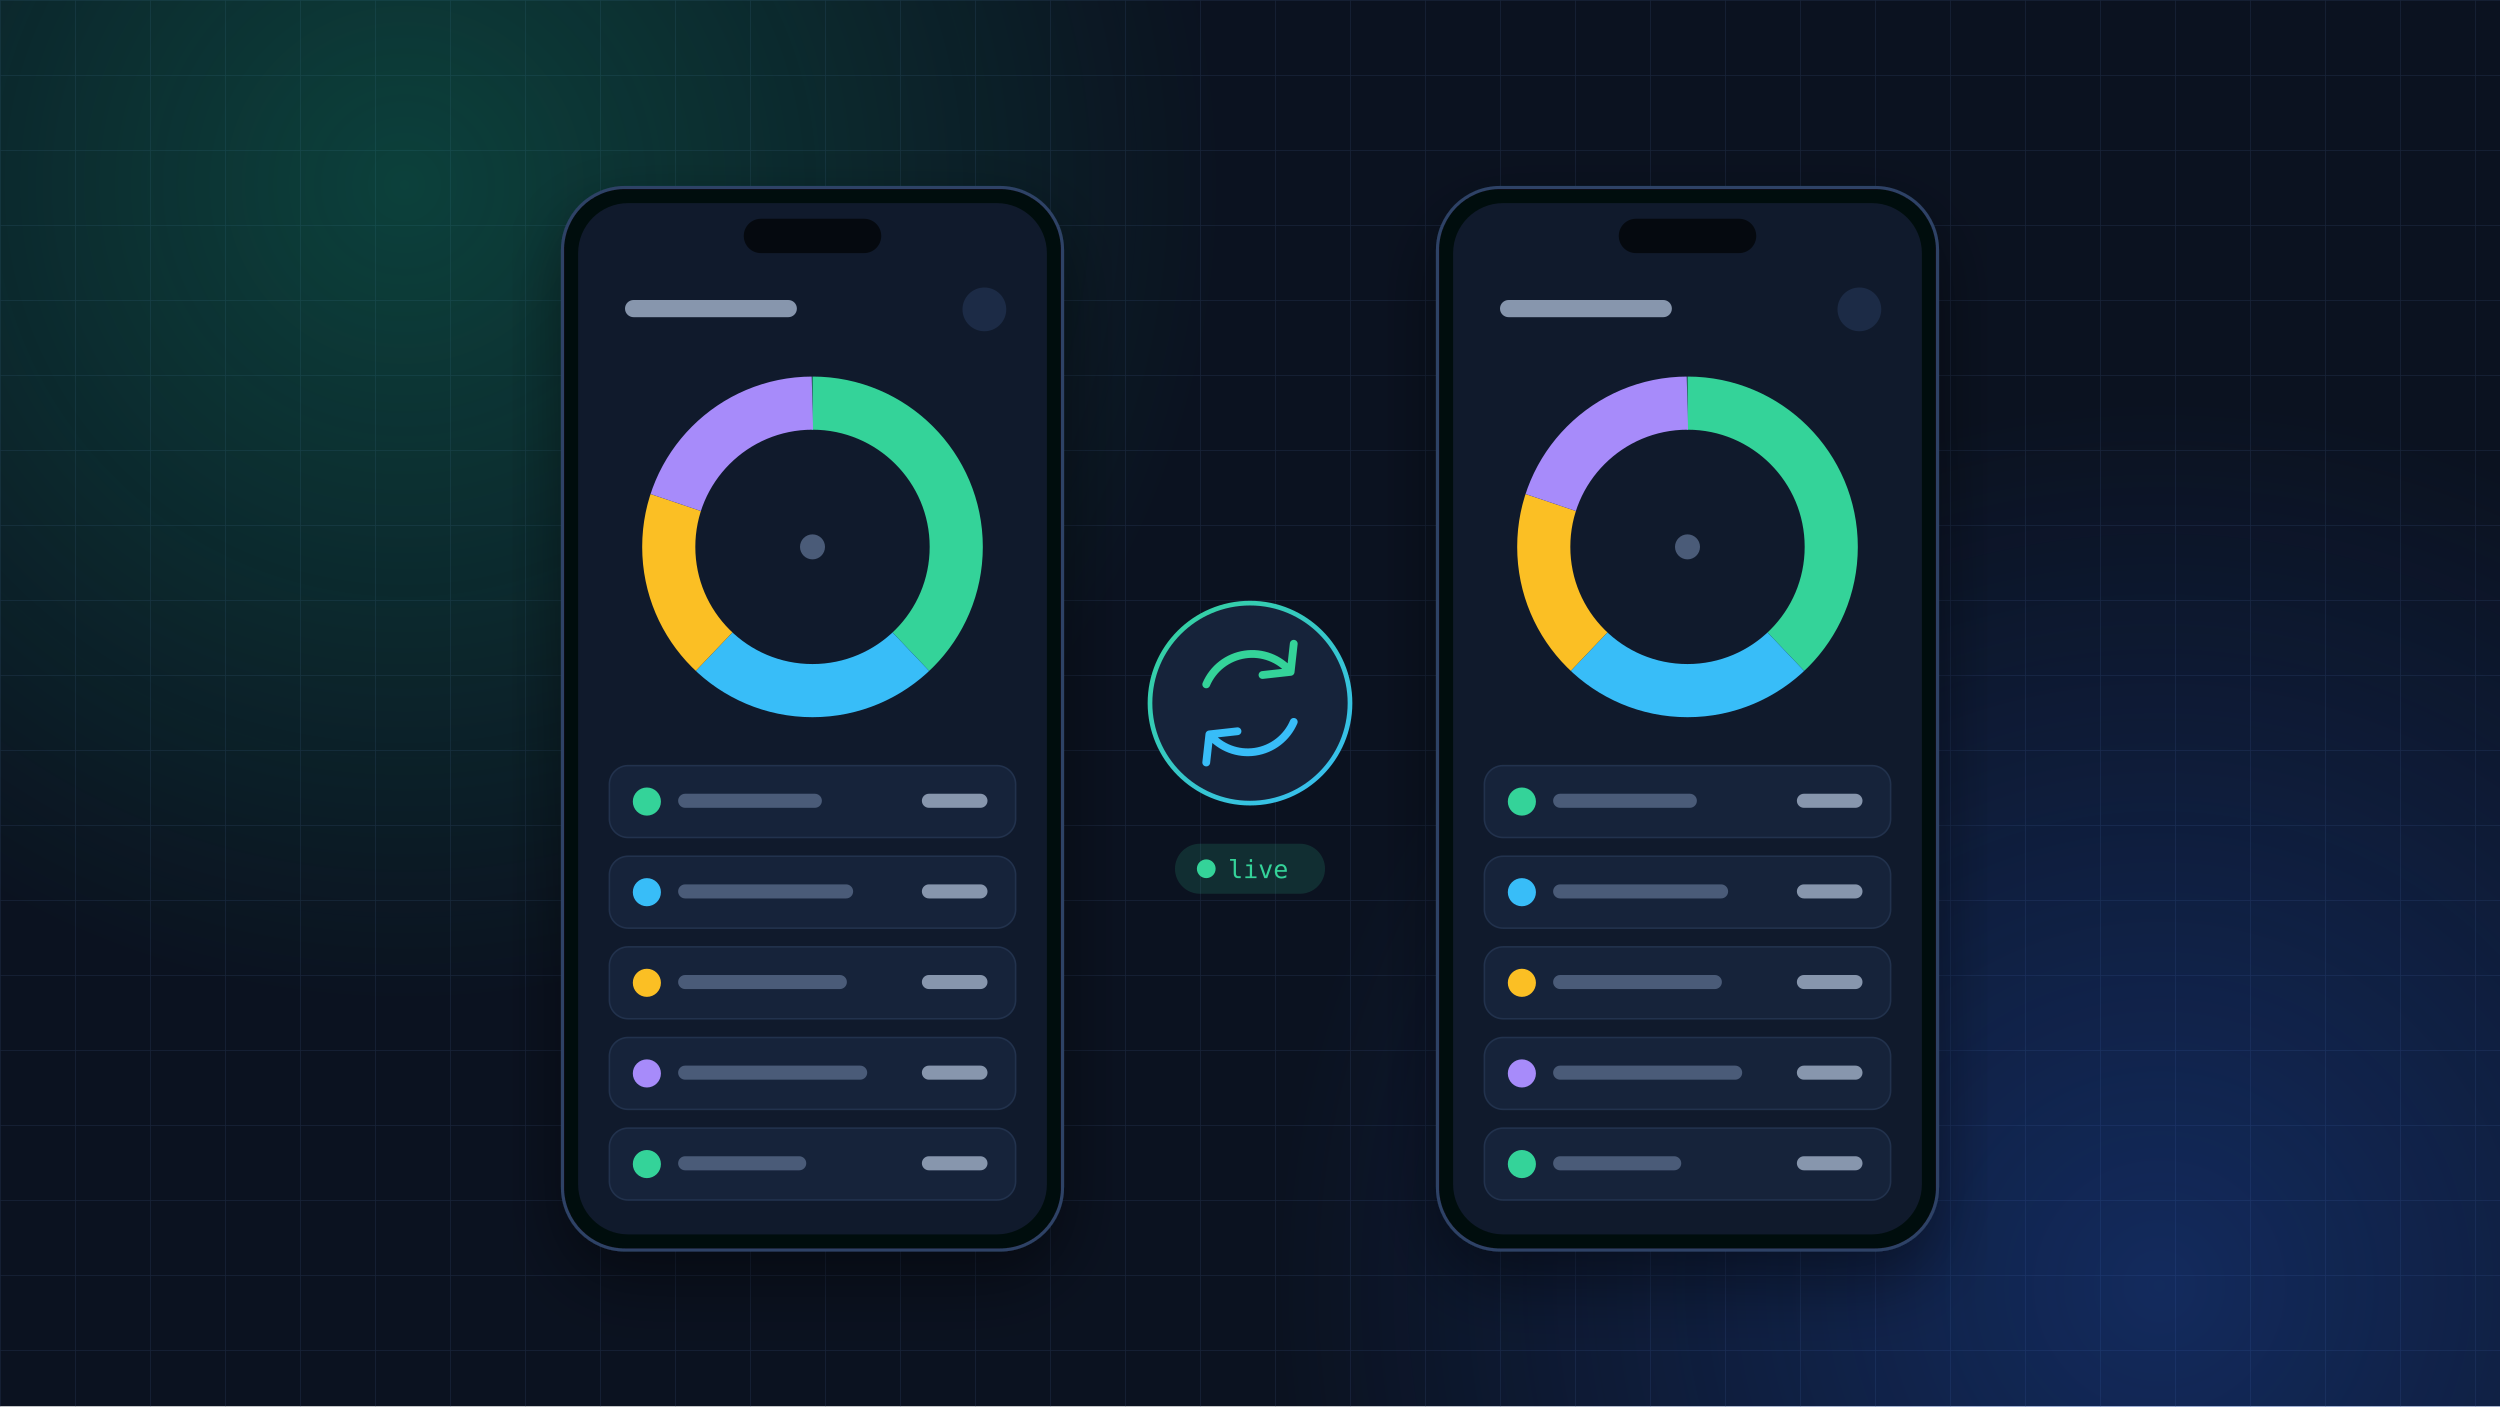
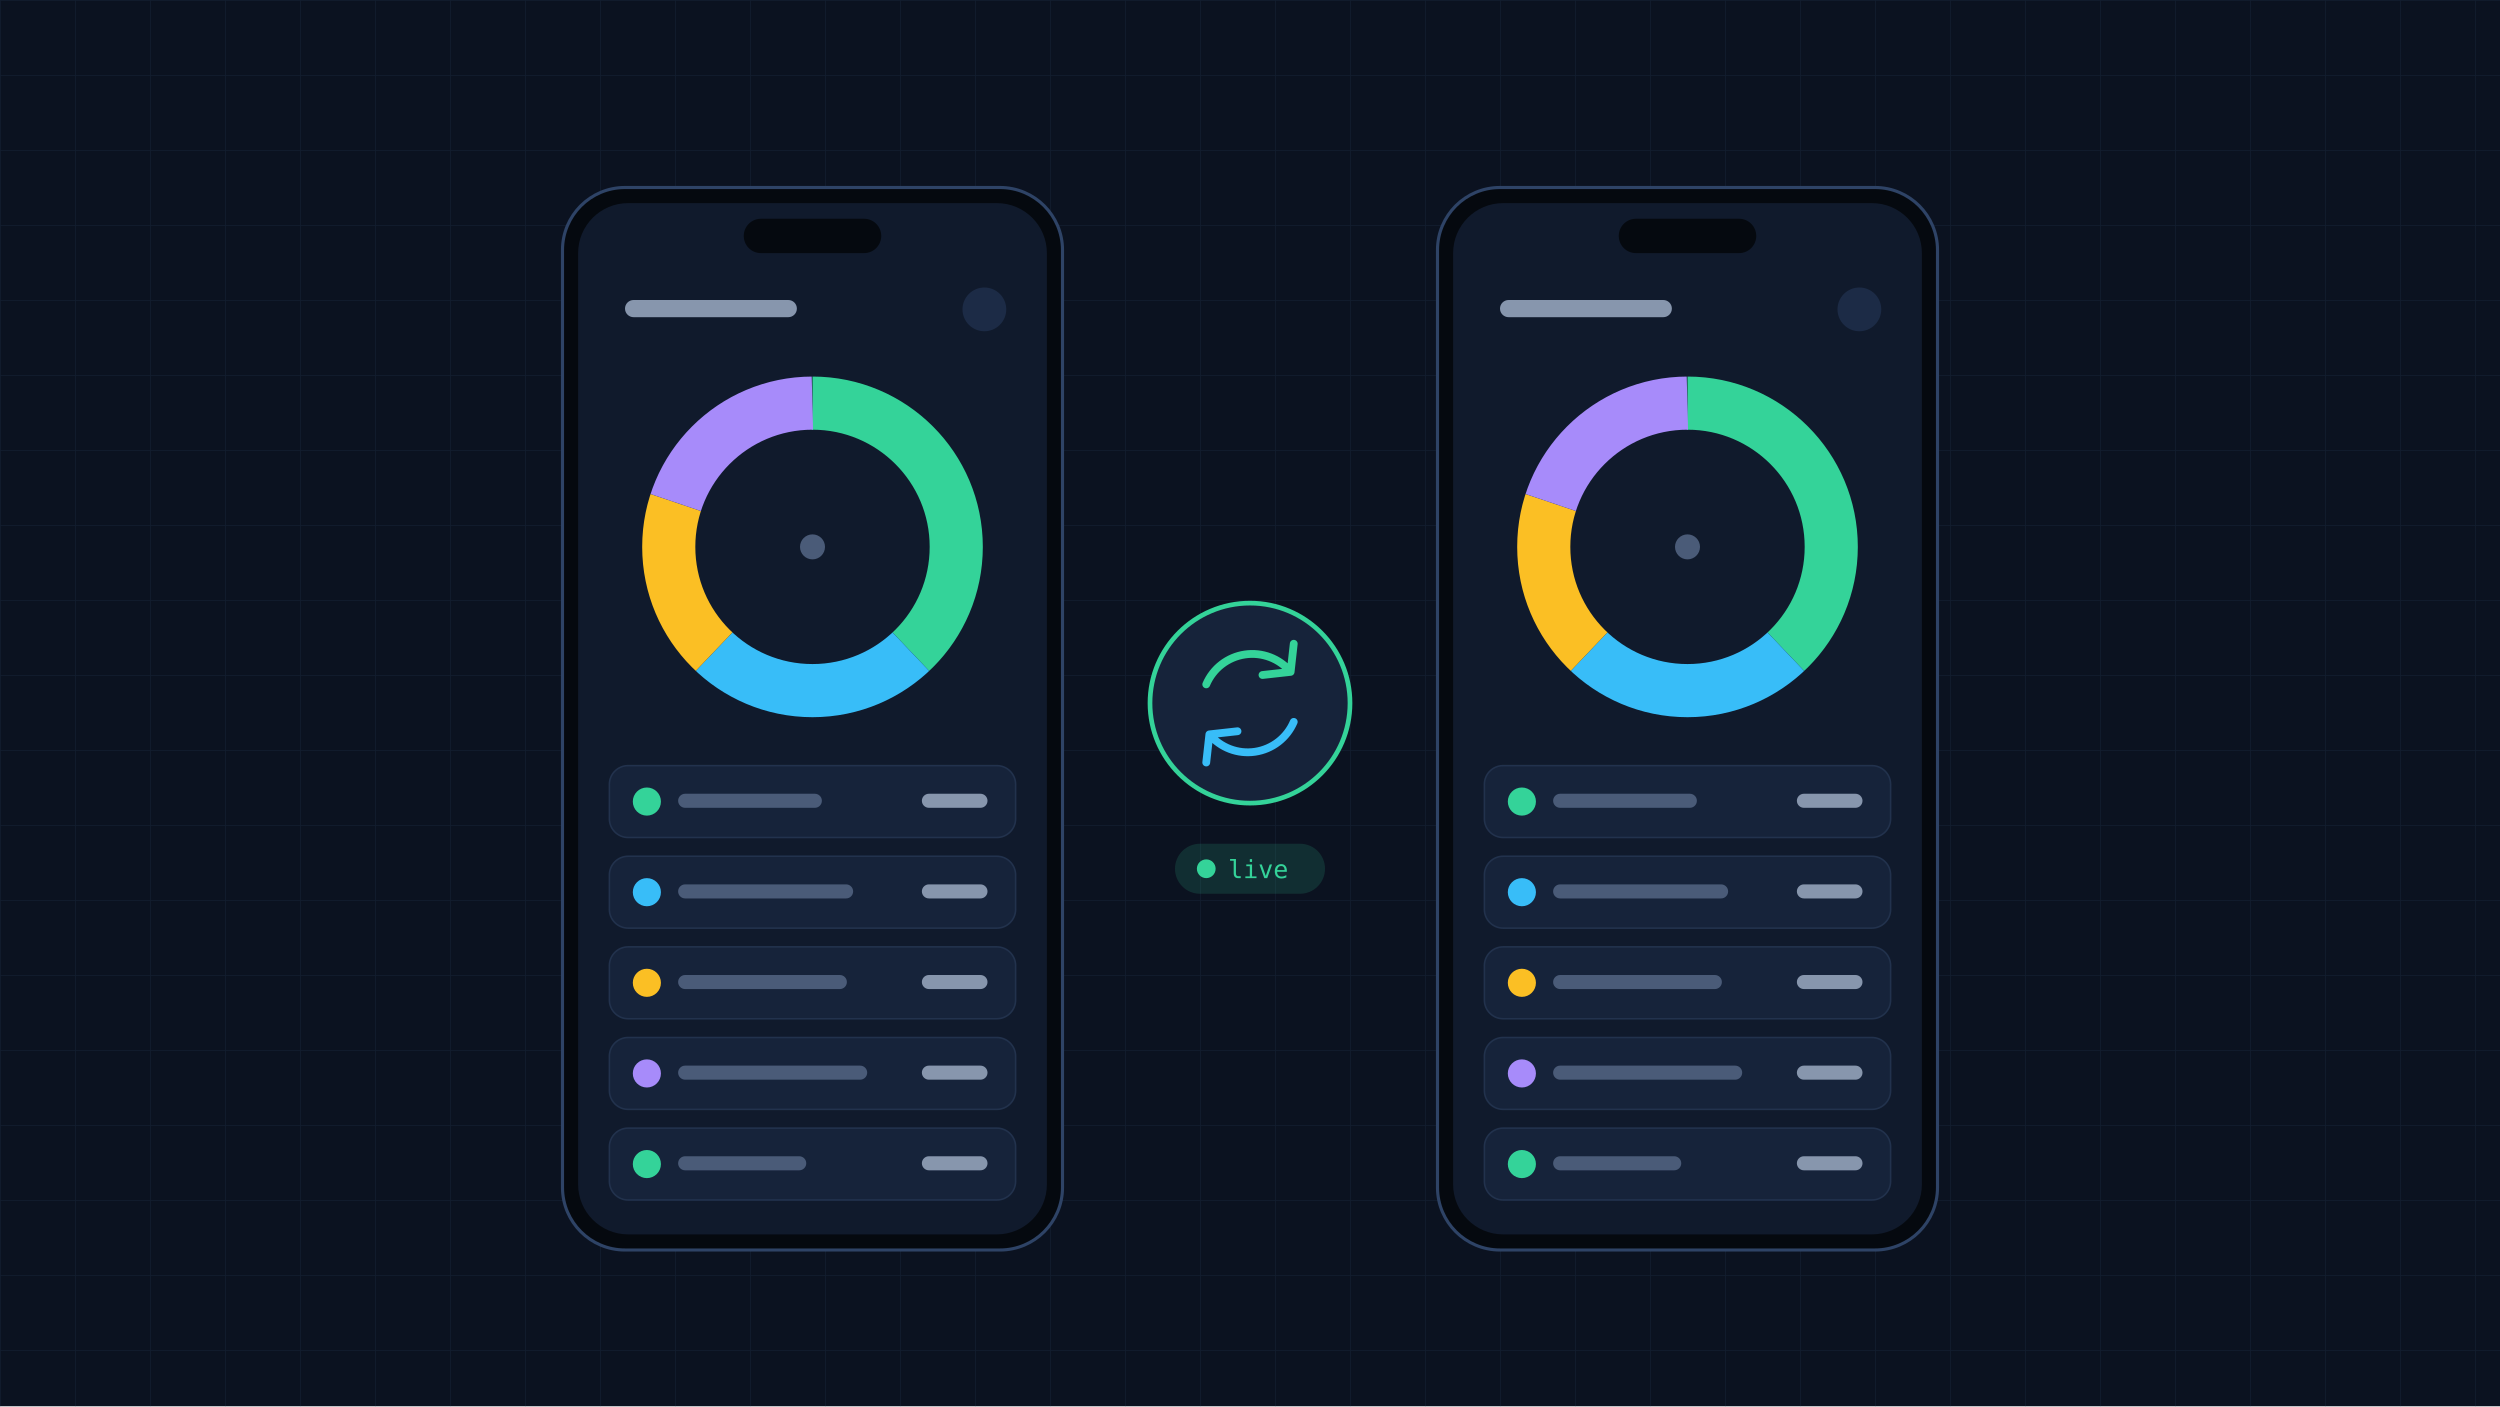
<svg xmlns="http://www.w3.org/2000/svg" width="1600" height="900" viewBox="0 0 1600 900">
  <defs>
-     <linearGradient id="grad" x1="0" y1="0" x2="1" y2="1">
+     <linearGradient id="grad">
      <stop offset="0" stop-color="#34D399" />
-       <stop offset="1" stop-color="#38BDF8" />
+       <stop offset="1" stop-color="#34D399" />
    </linearGradient>
-     <linearGradient id="gradH" x1="0" y1="0" x2="1" y2="0">
+     <linearGradient id="gradH">
      <stop offset="0" stop-color="#34D399" />
-       <stop offset="1" stop-color="#38BDF8" />
+       <stop offset="1" stop-color="#34D399" />
    </linearGradient>
    <linearGradient id="fadeDown" x1="0" y1="0" x2="0" y2="1">
      <stop offset="0" stop-color="#34D399" stop-opacity="0.35" />
      <stop offset="1" stop-color="#34D399" stop-opacity="0" />
    </linearGradient>
    <linearGradient id="fadeDownBlue" x1="0" y1="0" x2="0" y2="1">
      <stop offset="0" stop-color="#38BDF8" stop-opacity="0.35" />
      <stop offset="1" stop-color="#38BDF8" stop-opacity="0" />
    </linearGradient>
    <radialGradient id="glowG">
      <stop offset="0" stop-color="#10B981" stop-opacity="0.28" />
      <stop offset="1" stop-color="#10B981" stop-opacity="0" />
    </radialGradient>
    <radialGradient id="glowB">
      <stop offset="0" stop-color="#2563EB" stop-opacity="0.30" />
      <stop offset="1" stop-color="#2563EB" stop-opacity="0" />
    </radialGradient>
    <pattern id="grid" width="48" height="48" patternUnits="userSpaceOnUse">
      <path d="M48 0H0V48" fill="none" stroke="#22324D" stroke-width="1" />
    </pattern>
    <filter id="shadow" x="-10%" y="-10%" width="120%" height="130%">
      <feDropShadow dx="0" dy="18" stdDeviation="22" flood-color="#000" flood-opacity="0.45" />
    </filter>
  </defs>
  <rect x="0" y="0" width="1600" height="900" fill="#0B1220" />
-   <rect x="0" y="0" width="1600" height="900" fill="url(#grid)" opacity="0.55" />
-   <circle cx="260" cy="120" r="520" fill="url(#glowG)" />
-   <circle cx="1380" cy="820" r="560" fill="url(#glowB)" />
+   <rect x="0" y="0" width="1600" height="900" fill="url(#grid)" opacity="0.35" />
  <g>
-     <rect x="360" y="120" width="320" height="680" rx="40" fill="#05090F" stroke="#2E4366" stroke-width="2" filter="url(#shadow)" />
+     <rect x="360" y="120" width="320" height="680" rx="40" fill="#05090F" stroke="#2E4366" stroke-width="2" />
    <rect x="370" y="130" width="300" height="660" rx="32" fill="#101A2C" />
    <rect x="476" y="140" width="88" height="22" rx="11" fill="#05090F" />
    <rect x="400" y="192" width="110" height="11" rx="5.5" fill="#8796AD" />
    <circle cx="630" cy="198" r="14" fill="#1C2B46" />
    <circle cx="520" cy="350" r="92" fill="none" stroke="#34D399" stroke-width="34" stroke-dasharray="219.7 578.1" stroke-dashoffset="0.0" transform="rotate(-90 520 350)" />
    <circle cx="520" cy="350" r="92" fill="none" stroke="#38BDF8" stroke-width="34" stroke-dasharray="138.7 578.1" stroke-dashoffset="-219.7" transform="rotate(-90 520 350)" />
    <circle cx="520" cy="350" r="92" fill="none" stroke="#FBBF24" stroke-width="34" stroke-dasharray="104.0 578.1" stroke-dashoffset="-358.4" transform="rotate(-90 520 350)" />
    <circle cx="520" cy="350" r="92" fill="none" stroke="#A78BFA" stroke-width="34" stroke-dasharray="115.6 578.1" stroke-dashoffset="-462.4" transform="rotate(-90 520 350)" />
    <circle cx="520" cy="350" r="8" fill="#4A5B78" />
    <g>
      <rect x="390" y="490" width="260" height="46" rx="12" fill="#16233A" stroke="#22324D" />
      <circle cx="414" cy="513" r="9" fill="#34D399" />
      <rect x="434" y="508" width="92" height="9" rx="4.5" fill="#4A5B78" />
      <rect x="590" y="508" width="42" height="9" rx="4.5" fill="#8796AD" />
    </g>
    <g>
      <rect x="390" y="548" width="260" height="46" rx="12" fill="#16233A" stroke="#22324D" />
      <circle cx="414" cy="571" r="9" fill="#38BDF8" />
      <rect x="434" y="566" width="112" height="9" rx="4.5" fill="#4A5B78" />
      <rect x="590" y="566" width="42" height="9" rx="4.5" fill="#8796AD" />
    </g>
    <g>
      <rect x="390" y="606" width="260" height="46" rx="12" fill="#16233A" stroke="#22324D" />
      <circle cx="414" cy="629" r="9" fill="#FBBF24" />
      <rect x="434" y="624" width="108" height="9" rx="4.5" fill="#4A5B78" />
      <rect x="590" y="624" width="42" height="9" rx="4.5" fill="#8796AD" />
    </g>
    <g>
      <rect x="390" y="664" width="260" height="46" rx="12" fill="#16233A" stroke="#22324D" />
      <circle cx="414" cy="687" r="9" fill="#A78BFA" />
      <rect x="434" y="682" width="121" height="9" rx="4.5" fill="#4A5B78" />
      <rect x="590" y="682" width="42" height="9" rx="4.5" fill="#8796AD" />
    </g>
    <g>
      <rect x="390" y="722" width="260" height="46" rx="12" fill="#16233A" stroke="#22324D" />
      <circle cx="414" cy="745" r="9" fill="#34D399" />
      <rect x="434" y="740" width="82" height="9" rx="4.5" fill="#4A5B78" />
      <rect x="590" y="740" width="42" height="9" rx="4.5" fill="#8796AD" />
    </g>
  </g>
  <g>
-     <rect x="920" y="120" width="320" height="680" rx="40" fill="#05090F" stroke="#2E4366" stroke-width="2" filter="url(#shadow)" />
+     <rect x="920" y="120" width="320" height="680" rx="40" fill="#05090F" stroke="#2E4366" stroke-width="2" />
    <rect x="930" y="130" width="300" height="660" rx="32" fill="#101A2C" />
    <rect x="1036" y="140" width="88" height="22" rx="11" fill="#05090F" />
    <rect x="960" y="192" width="110" height="11" rx="5.5" fill="#8796AD" />
    <circle cx="1190" cy="198" r="14" fill="#1C2B46" />
    <circle cx="1080" cy="350" r="92" fill="none" stroke="#34D399" stroke-width="34" stroke-dasharray="219.7 578.1" stroke-dashoffset="0.0" transform="rotate(-90 1080 350)" />
    <circle cx="1080" cy="350" r="92" fill="none" stroke="#38BDF8" stroke-width="34" stroke-dasharray="138.7 578.1" stroke-dashoffset="-219.7" transform="rotate(-90 1080 350)" />
    <circle cx="1080" cy="350" r="92" fill="none" stroke="#FBBF24" stroke-width="34" stroke-dasharray="104.0 578.1" stroke-dashoffset="-358.4" transform="rotate(-90 1080 350)" />
    <circle cx="1080" cy="350" r="92" fill="none" stroke="#A78BFA" stroke-width="34" stroke-dasharray="115.6 578.1" stroke-dashoffset="-462.4" transform="rotate(-90 1080 350)" />
    <circle cx="1080" cy="350" r="8" fill="#4A5B78" />
    <g>
      <rect x="950" y="490" width="260" height="46" rx="12" fill="#16233A" stroke="#22324D" />
      <circle cx="974" cy="513" r="9" fill="#34D399" />
      <rect x="994" y="508" width="92" height="9" rx="4.5" fill="#4A5B78" />
      <rect x="1150" y="508" width="42" height="9" rx="4.5" fill="#8796AD" />
    </g>
    <g>
      <rect x="950" y="548" width="260" height="46" rx="12" fill="#16233A" stroke="#22324D" />
      <circle cx="974" cy="571" r="9" fill="#38BDF8" />
      <rect x="994" y="566" width="112" height="9" rx="4.5" fill="#4A5B78" />
      <rect x="1150" y="566" width="42" height="9" rx="4.5" fill="#8796AD" />
    </g>
    <g>
      <rect x="950" y="606" width="260" height="46" rx="12" fill="#16233A" stroke="#22324D" />
      <circle cx="974" cy="629" r="9" fill="#FBBF24" />
      <rect x="994" y="624" width="108" height="9" rx="4.5" fill="#4A5B78" />
      <rect x="1150" y="624" width="42" height="9" rx="4.5" fill="#8796AD" />
    </g>
    <g>
      <rect x="950" y="664" width="260" height="46" rx="12" fill="#16233A" stroke="#22324D" />
      <circle cx="974" cy="687" r="9" fill="#A78BFA" />
      <rect x="994" y="682" width="121" height="9" rx="4.5" fill="#4A5B78" />
      <rect x="1150" y="682" width="42" height="9" rx="4.5" fill="#8796AD" />
    </g>
    <g>
      <rect x="950" y="722" width="260" height="46" rx="12" fill="#16233A" stroke="#22324D" />
      <circle cx="974" cy="745" r="9" fill="#34D399" />
      <rect x="994" y="740" width="82" height="9" rx="4.5" fill="#4A5B78" />
      <rect x="1150" y="740" width="42" height="9" rx="4.5" fill="#8796AD" />
    </g>
  </g>
  <circle cx="800" cy="450" r="64" fill="#16233A" stroke="url(#grad)" stroke-width="3" />
  <path d="M772 438 A32 32 0 0 1 826 430 M826 430 L828 412 M826 430 L808 432" fill="none" stroke="#34D399" stroke-width="5" stroke-linecap="round" />
  <path d="M828 462 A32 32 0 0 1 774 470 M774 470 L772 488 M774 470 L792 468" fill="none" stroke="#38BDF8" stroke-width="5" stroke-linecap="round" />
  <line x1="690" y1="450" x2="734" y2="450" stroke="url(#gradH)" stroke-width="3" stroke-dasharray="6 8" />
  <line x1="866" y1="450" x2="910" y2="450" stroke="url(#gradH)" stroke-width="3" stroke-dasharray="6 8" />
  <rect x="752" y="540" width="96" height="32" rx="16" fill="#34D399" opacity="0.15" />
  <circle cx="772" cy="556" r="6" fill="#34D399" />
  <text x="786" y="562" fill="#34D399" font-size="16" font-weight="400" font-family="ui-monospace, 'SFMono-Regular', Menlo, Consolas, monospace" text-anchor="start">live</text>
</svg>
